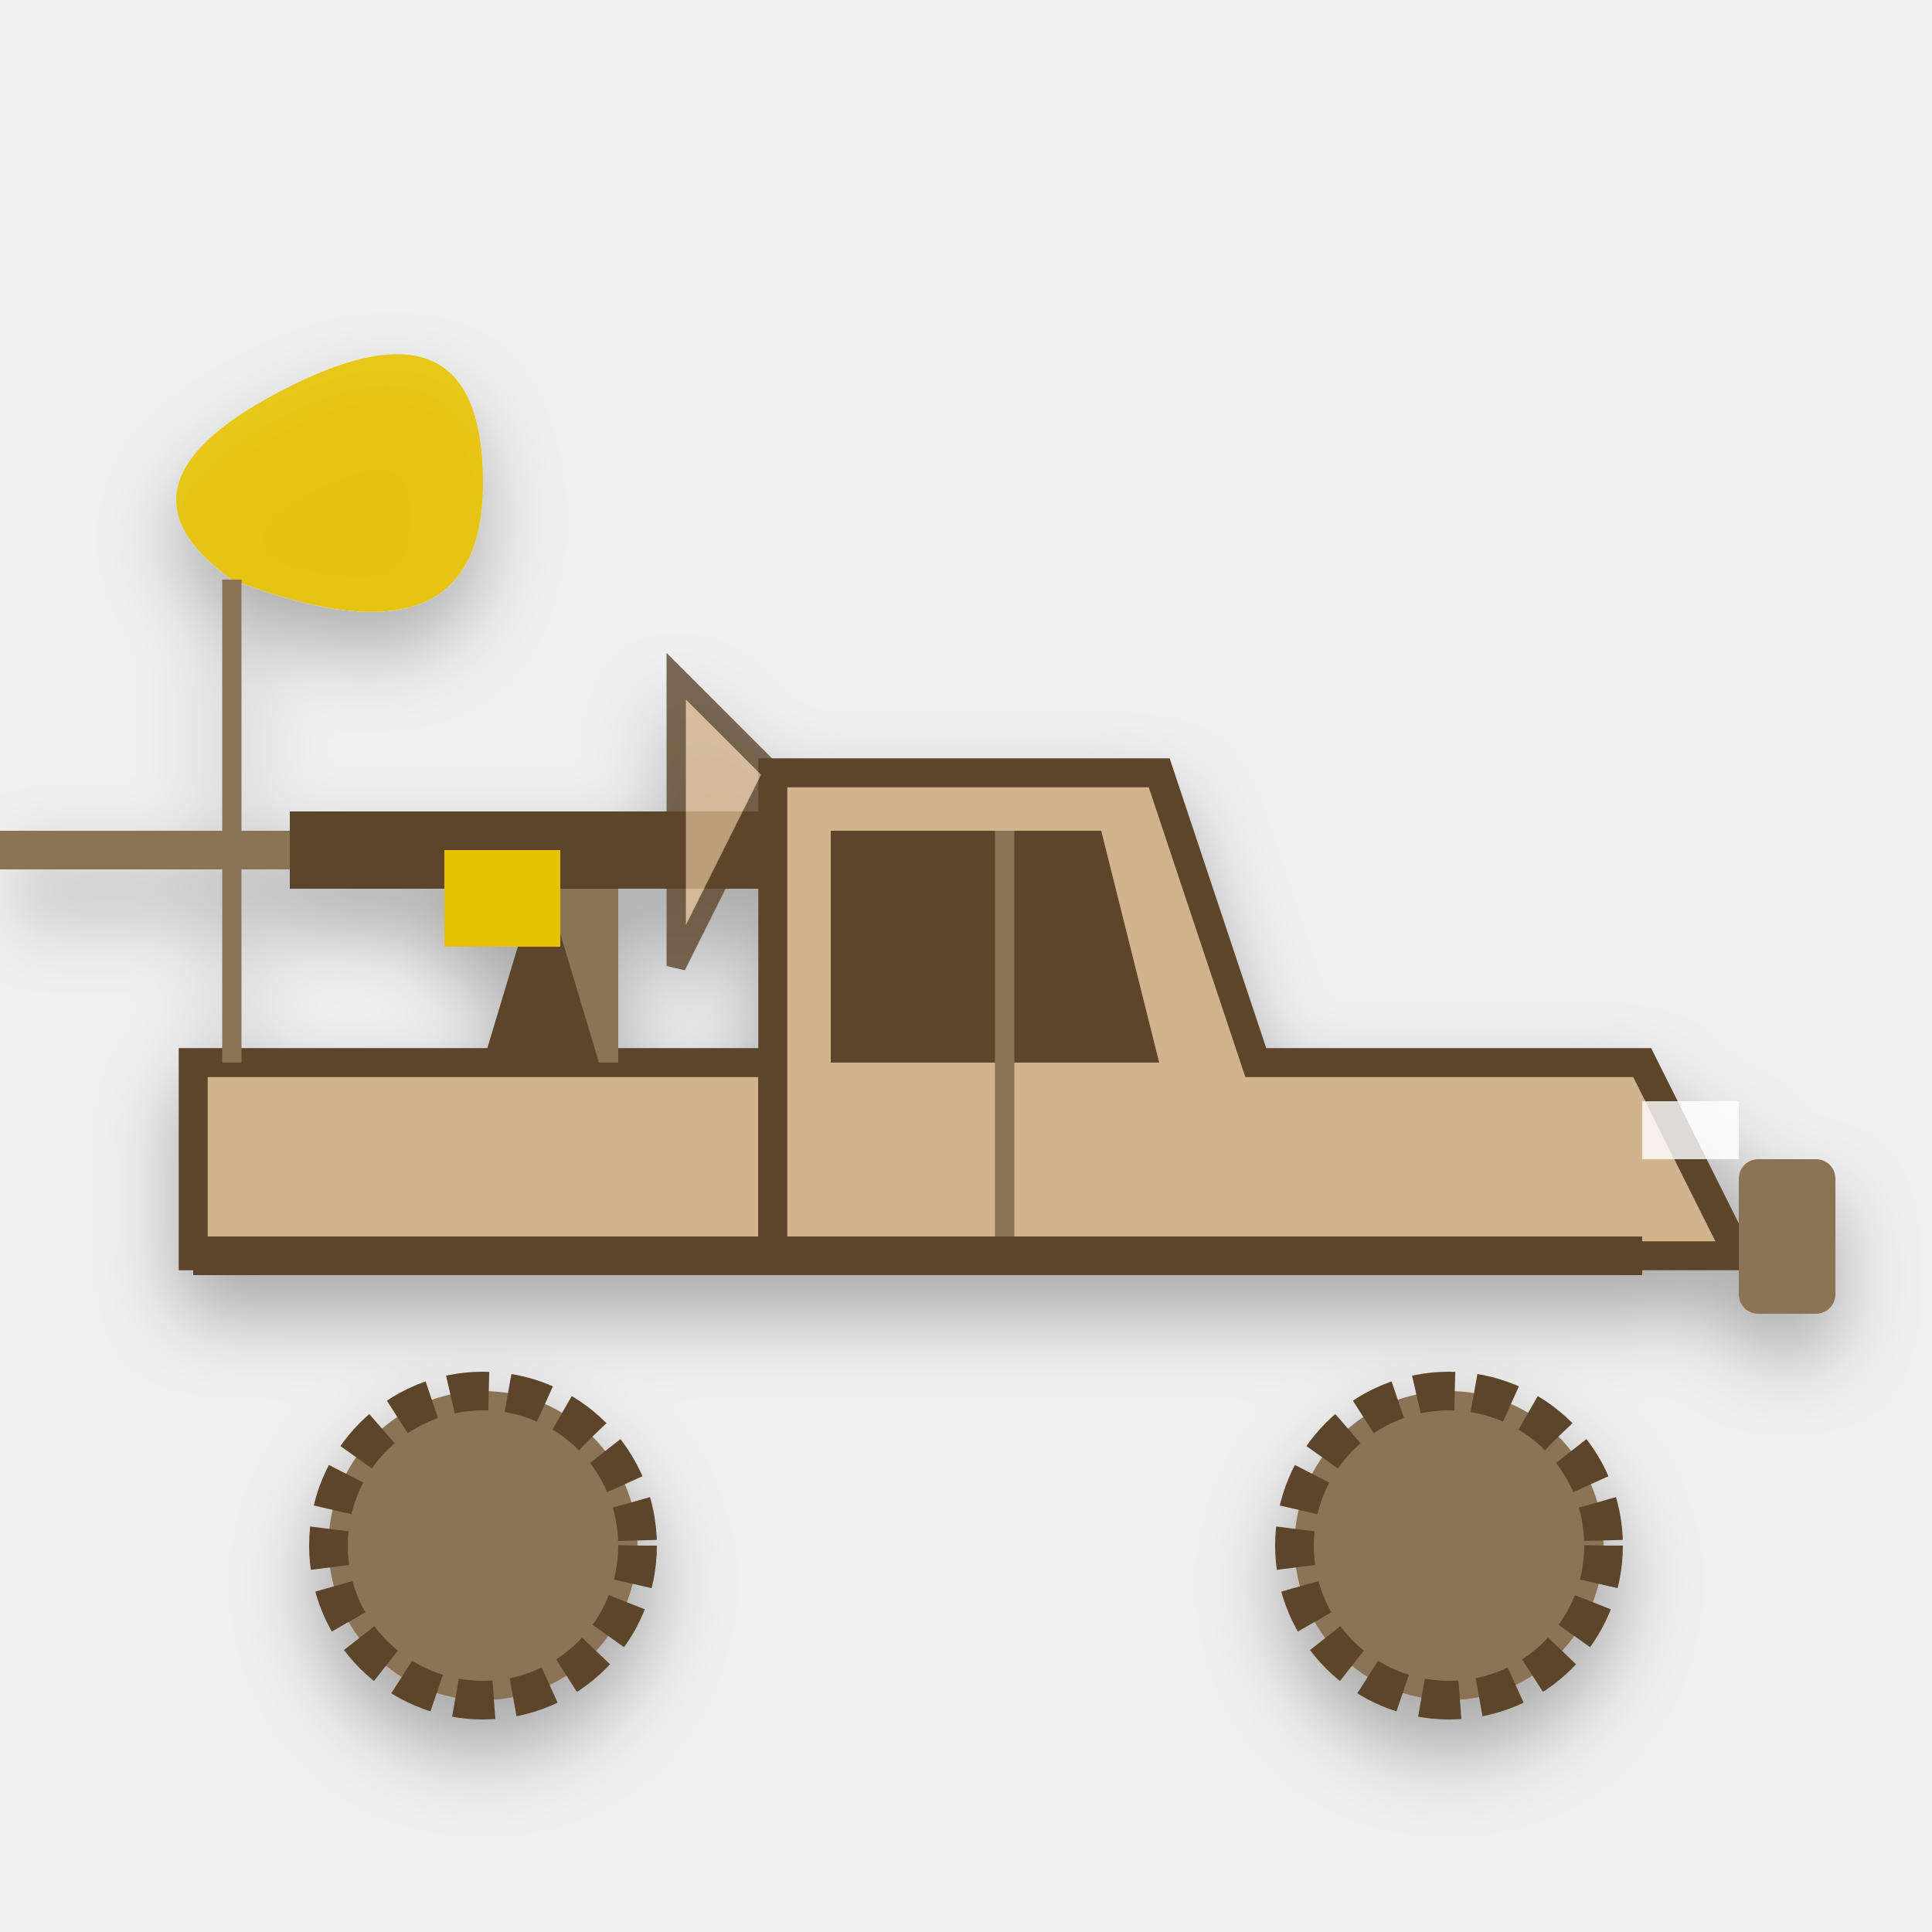
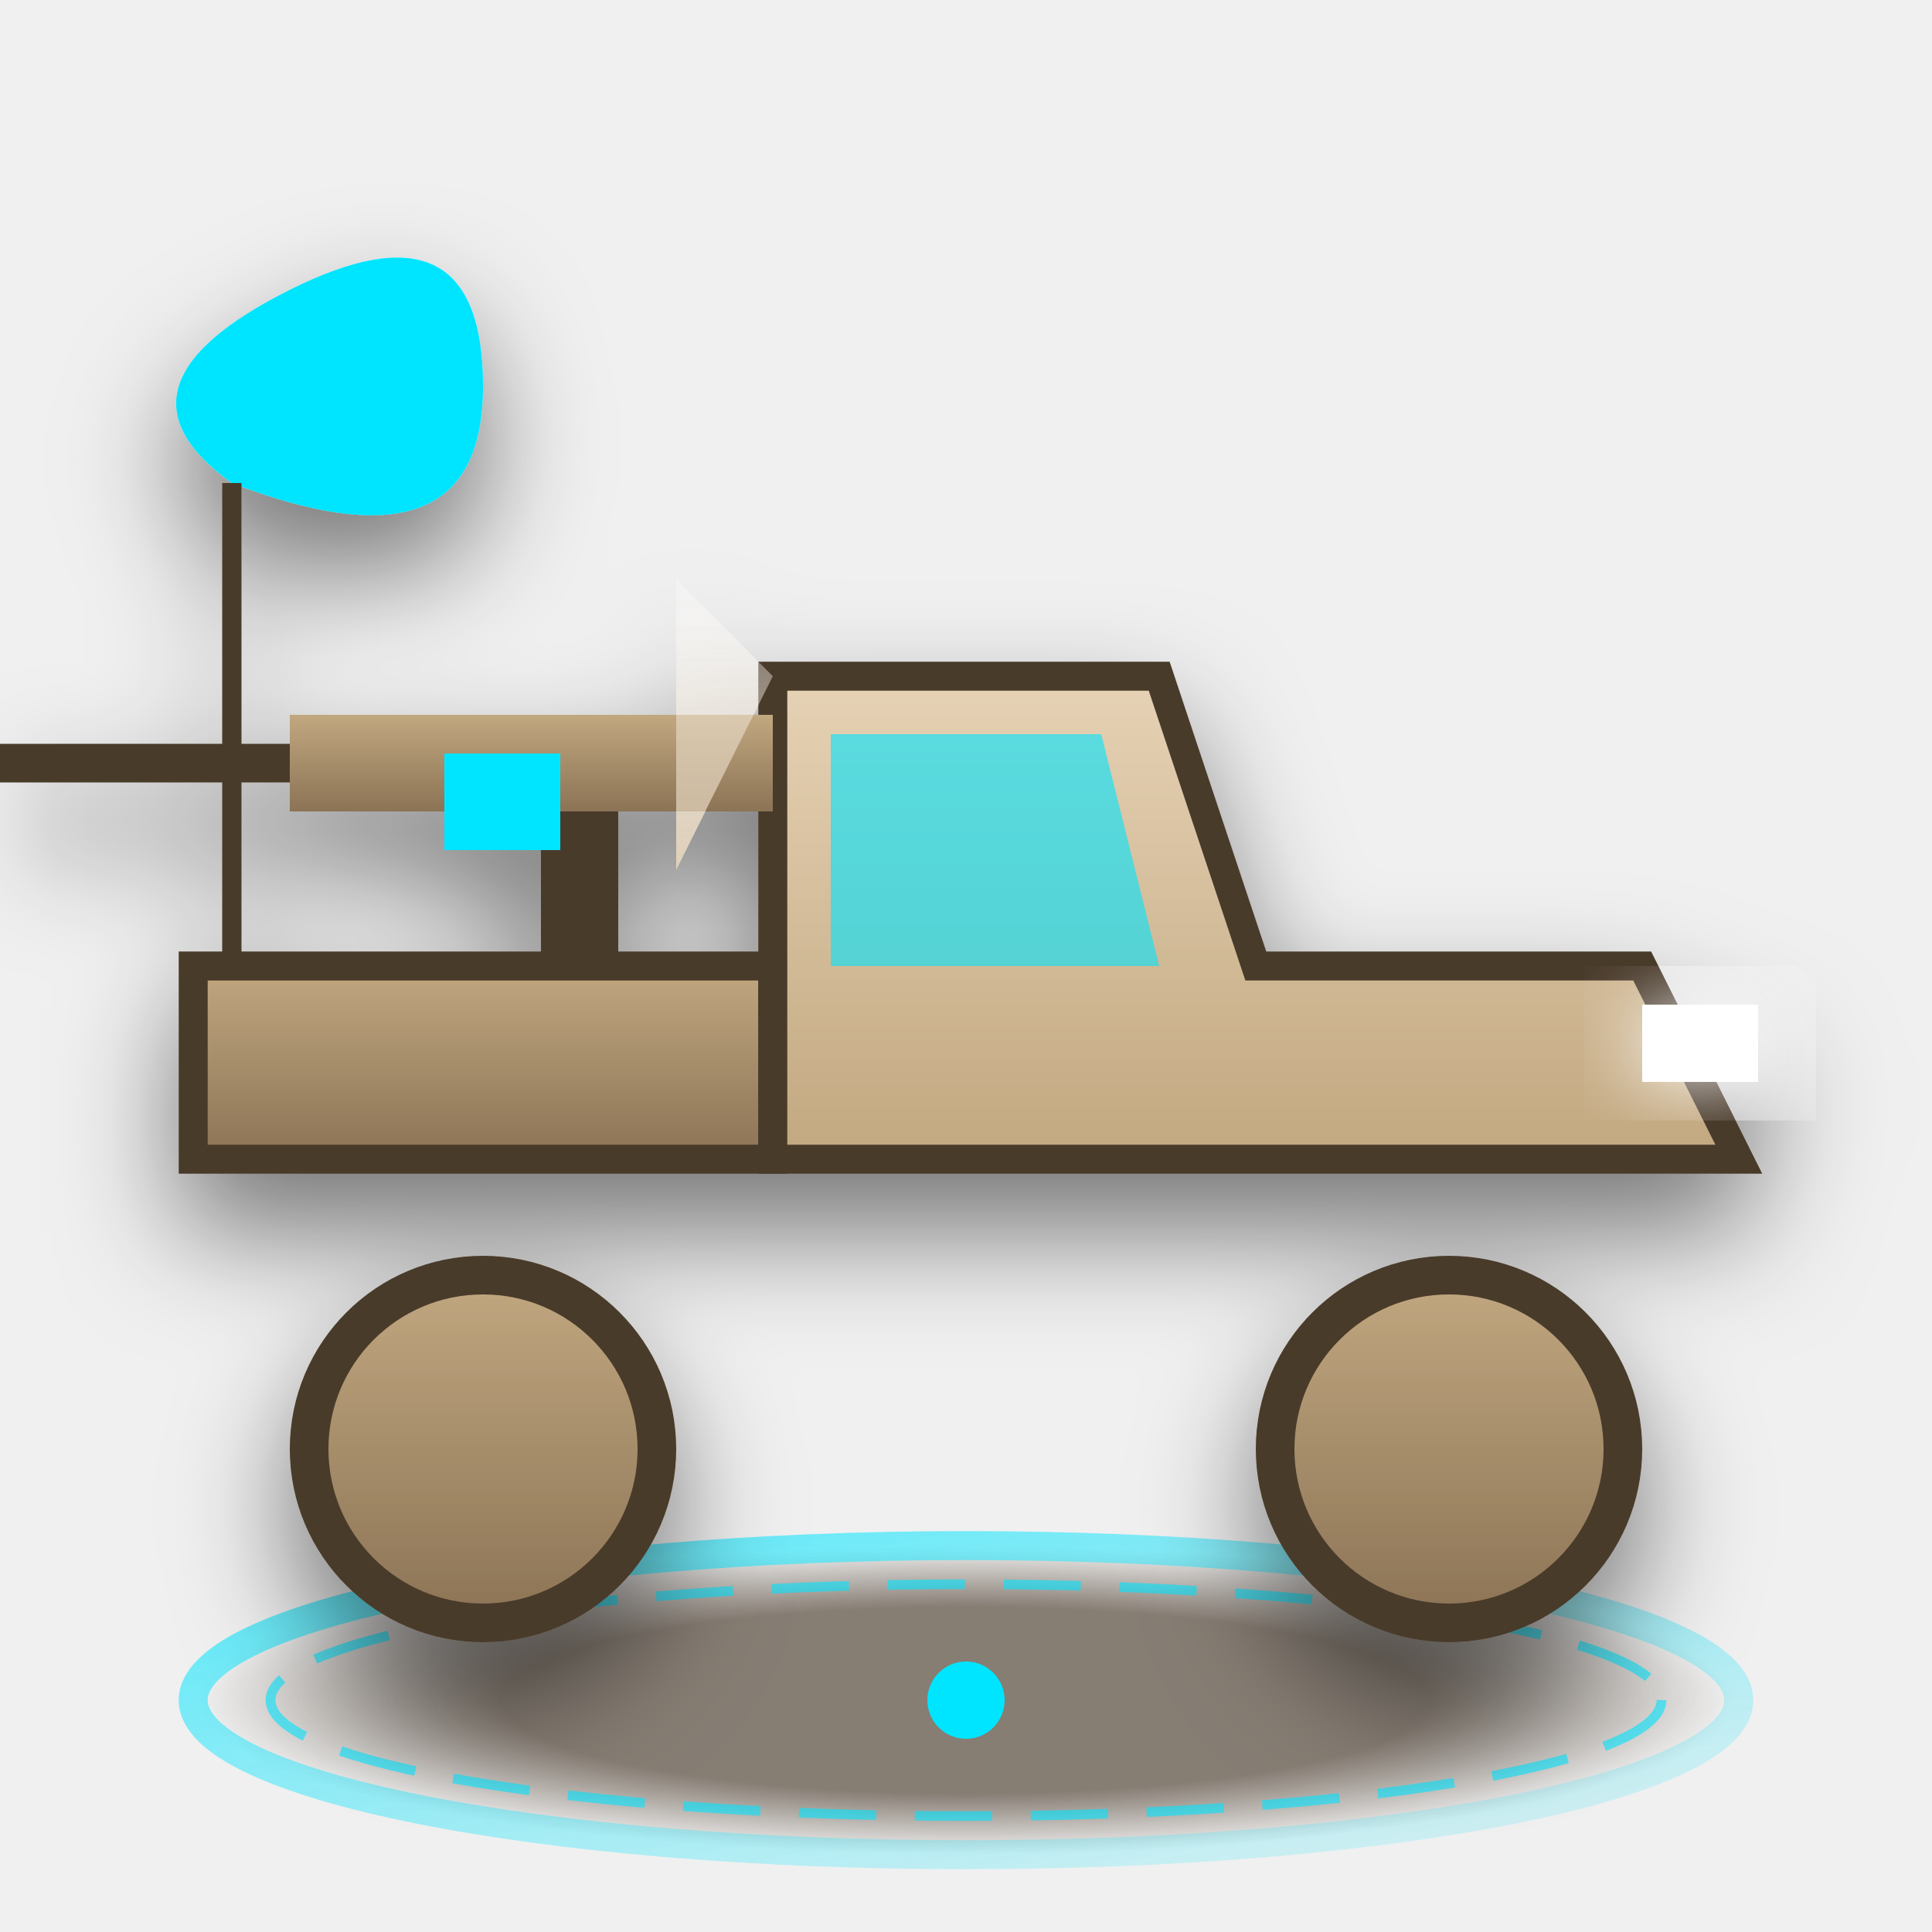
<svg xmlns="http://www.w3.org/2000/svg" viewBox="0 0 100 100">
  <defs>
    <filter id="drop-shadow" x="-20%" y="-20%" width="140%" height="140%">
-       <feDropShadow dx="0" dy="2" stdDeviation="2" flood-color="rgba(0,0,0,0.3)" />
+       <feDropShadow dx="0" dy="3" stdDeviation="3" flood-color="rgba(0,0,0,0.5)" />
    </filter>
+     <filter id="glow" x="-50%" y="-50%" width="200%" height="200%">
+       <feGaussianBlur stdDeviation="2" result="blur" />
+       <feMerge>
+         <feMergeNode in="blur" />
+         <feMergeNode in="SourceGraphic" />
+       </feMerge>
+     </filter>
+     <linearGradient id="mainGrad" x1="0%" y1="0%" x2="0%" y2="100%">
+       <stop offset="0%" stop-color="#e6d2b5" />
+       <stop offset="100%" stop-color="#c2a880" />
+     </linearGradient>
+     <linearGradient id="lightGrad" x1="0%" y1="0%" x2="0%" y2="100%">
+       <stop offset="0%" stop-color="#ffffff" stop-opacity="0.3" />
+       <stop offset="100%" stop-color="#e6d2b5" />
+     </linearGradient>
+     <linearGradient id="darkGrad" x1="0%" y1="0%" x2="0%" y2="100%">
+       <stop offset="0%" stop-color="#c2a880" />
+       <stop offset="100%" stop-color="#8b7355" />
+     </linearGradient>
+     <linearGradient id="accentGrad" x1="0%" y1="0%" x2="100%" y2="100%">
+       <stop offset="0%" stop-color="#00e5ff" stop-opacity="0.8" />
+       <stop offset="100%" stop-color="#00e5ff" stop-opacity="0.1" />
+     </linearGradient>
+     <radialGradient id="baseGrad" cx="50%" cy="50%" r="50%">
+       <stop offset="60%" stop-color="#4a3b2c" stop-opacity="0.8" />
+       <stop offset="100%" stop-color="#4a3b2c" stop-opacity="0" />
+     </radialGradient>
  </defs>
+   <ellipse cx="50" cy="88" rx="40" ry="8" fill="url(#baseGrad)" stroke="url(#accentGrad)" stroke-width="1.5" opacity="0.8" />
+   <ellipse cx="50" cy="88" rx="36" ry="6" fill="none" stroke="#00e5ff" stroke-width="0.5" opacity="0.6" stroke-dasharray="4 2" />
+   <circle cx="50" cy="88" r="2" fill="#00e5ff" />
  <g filter="url(#drop-shadow)">
-     <g>
-       <circle cx="25" cy="80" r="8" fill="#8b7355" stroke="#5c452b" stroke-width="2" stroke-dasharray="2 1" />
-       <circle cx="75" cy="80" r="8" fill="#8b7355" stroke="#5c452b" stroke-width="2" stroke-dasharray="2 1" />
-       <polygon points="10,65 10,55 40,55 40,65" fill="#d2b48c" stroke="#5c452b" stroke-width="1.5" />
-       <polygon points="40,65 40,40 60,40 65,55 85,55 90,65" fill="#d2b48c" stroke="#5c452b" stroke-width="1.5" />
-       <polygon points="43,43 57,43 60,55 43,55" fill="#5c452b" />
-       <line x1="52" y1="43" x2="52" y2="65" stroke="#8b7355" stroke-width="1" />
-       <rect x="85" y="57" width="5" height="3" fill="#fff" opacity="0.8" />
-       <rect x="90" y="60" width="5" height="8" fill="#8b7355" rx="1" />
-       <line x1="85" y1="65" x2="10" y2="65" stroke="#5c452b" stroke-width="2" />
-       <rect x="28" y="45" width="4" height="10" fill="#8b7355" />
-       <polygon points="25,55 31,55 28,45" fill="#5c452b" />
-       <rect x="15" y="42" width="25" height="4" fill="#5c452b" />
-       <rect x="0" y="43" width="15" height="2" fill="#8b7355" />
-       <rect x="23" y="44" width="6" height="5" fill="#e6c200" />
-       <polygon points="35,35 40,40 35,50" fill="#d2b48c" stroke="#5c452b" stroke-width="1" opacity="0.8" />
-       <path d="M 12 30 Q 5 25 15 20 Q 25 15 25 25 T 12 30" fill="#e6c200" opacity="0.9" />
-       <line x1="12" y1="30" x2="12" y2="55" stroke="#8b7355" stroke-width="1" />
+     <g transform="translate(0,-5)">
+       <circle cx="25" cy="80" r="9" fill="url(#darkGrad)" stroke="#4a3b2c" stroke-width="2" />
+       <circle cx="75" cy="80" r="9" fill="url(#darkGrad)" stroke="#4a3b2c" stroke-width="2" />
+       <polygon points="10,65 10,55 40,55 40,65" fill="url(#darkGrad)" stroke="#4a3b2c" stroke-width="1.5" />
+       <polygon points="40,65 40,40 60,40 65,55 85,55 90,65" fill="url(#mainGrad)" stroke="#4a3b2c" stroke-width="1.5" />
+       <polygon points="43,43 57,43 60,55 43,55" fill="#00e5ff" opacity="0.6" />
+       <rect x="85" y="57" width="6" height="4" fill="#fff" filter="url(#glow)" />
+       <rect x="28" y="45" width="4" height="10" fill="#4a3b2c" />
+       <rect x="15" y="42" width="25" height="5" fill="url(#darkGrad)" />
+       <rect x="0" y="43.5" width="15" height="2" fill="#4a3b2c" />
+       <rect x="23" y="44" width="6" height="5" fill="#00e5ff" />
+       <polygon points="35,35 40,40 35,50" fill="url(#lightGrad)" opacity="0.8" />
+       <path d="M 12 30 Q 5 25 15 20 Q 25 15 25 25 T 12 30" fill="#00e5ff" />
+       <line x1="12" y1="30" x2="12" y2="55" stroke="#4a3b2c" stroke-width="1" />
    </g>
  </g>
</svg>
